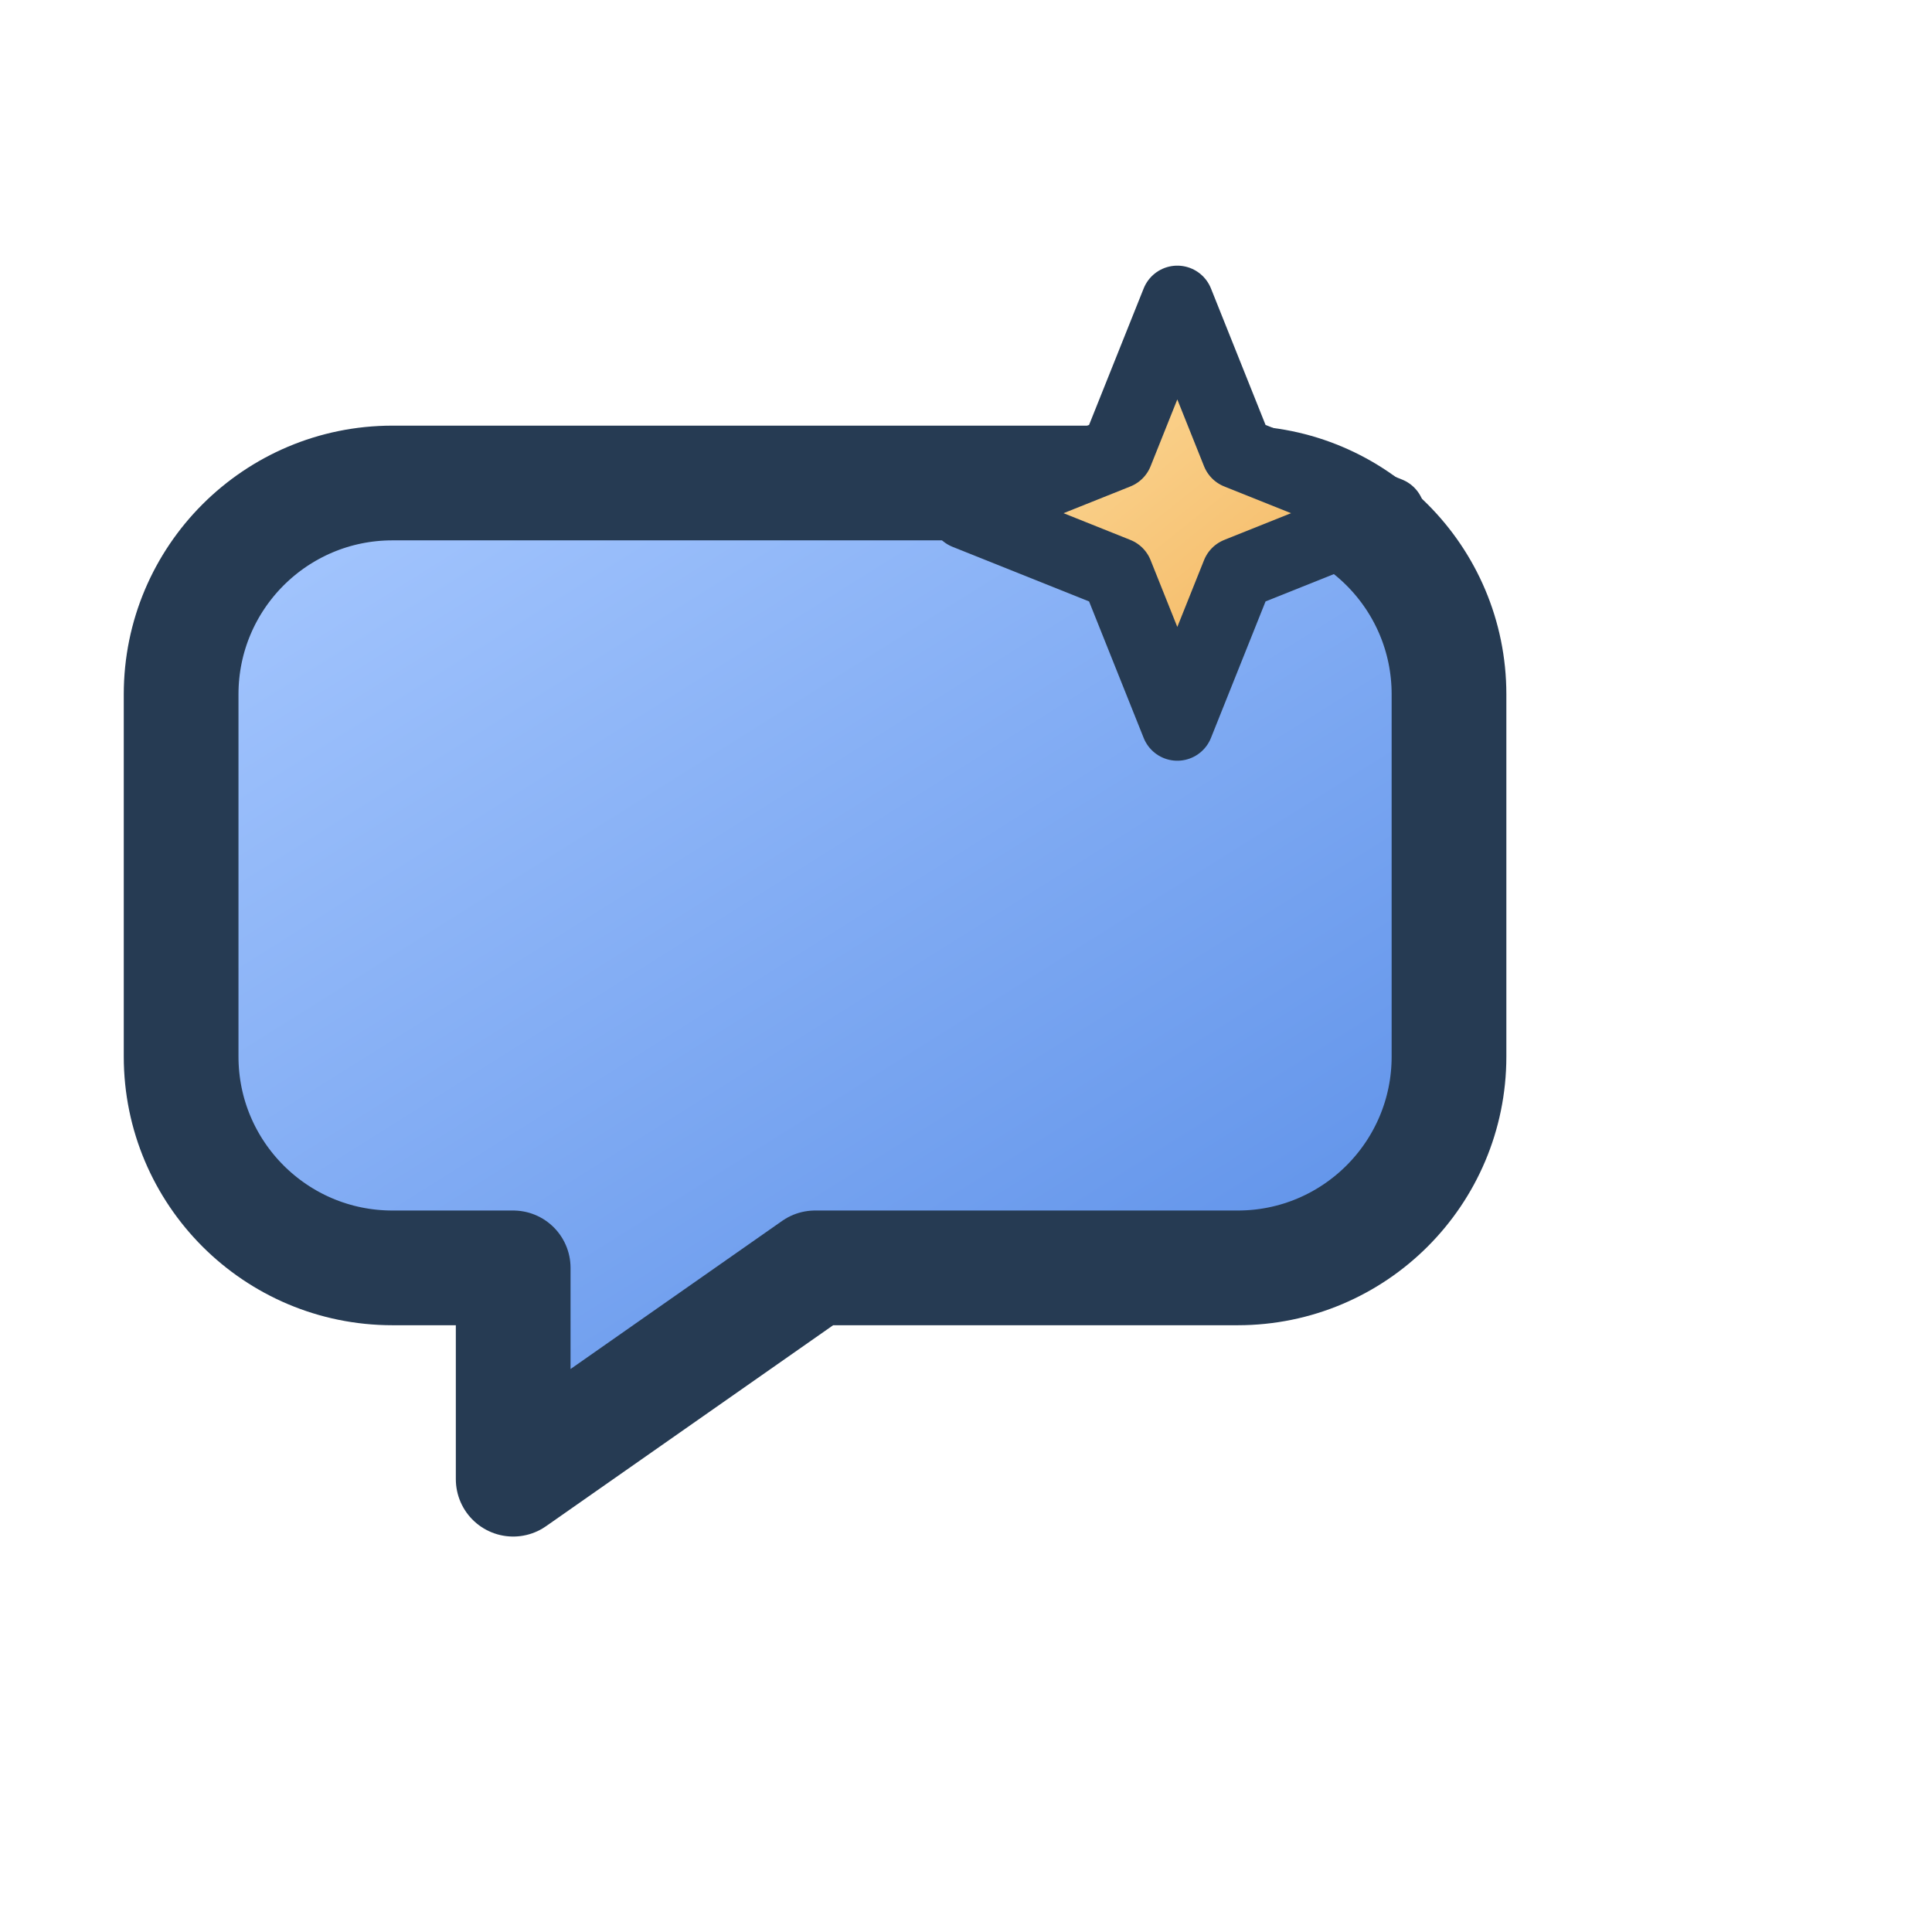
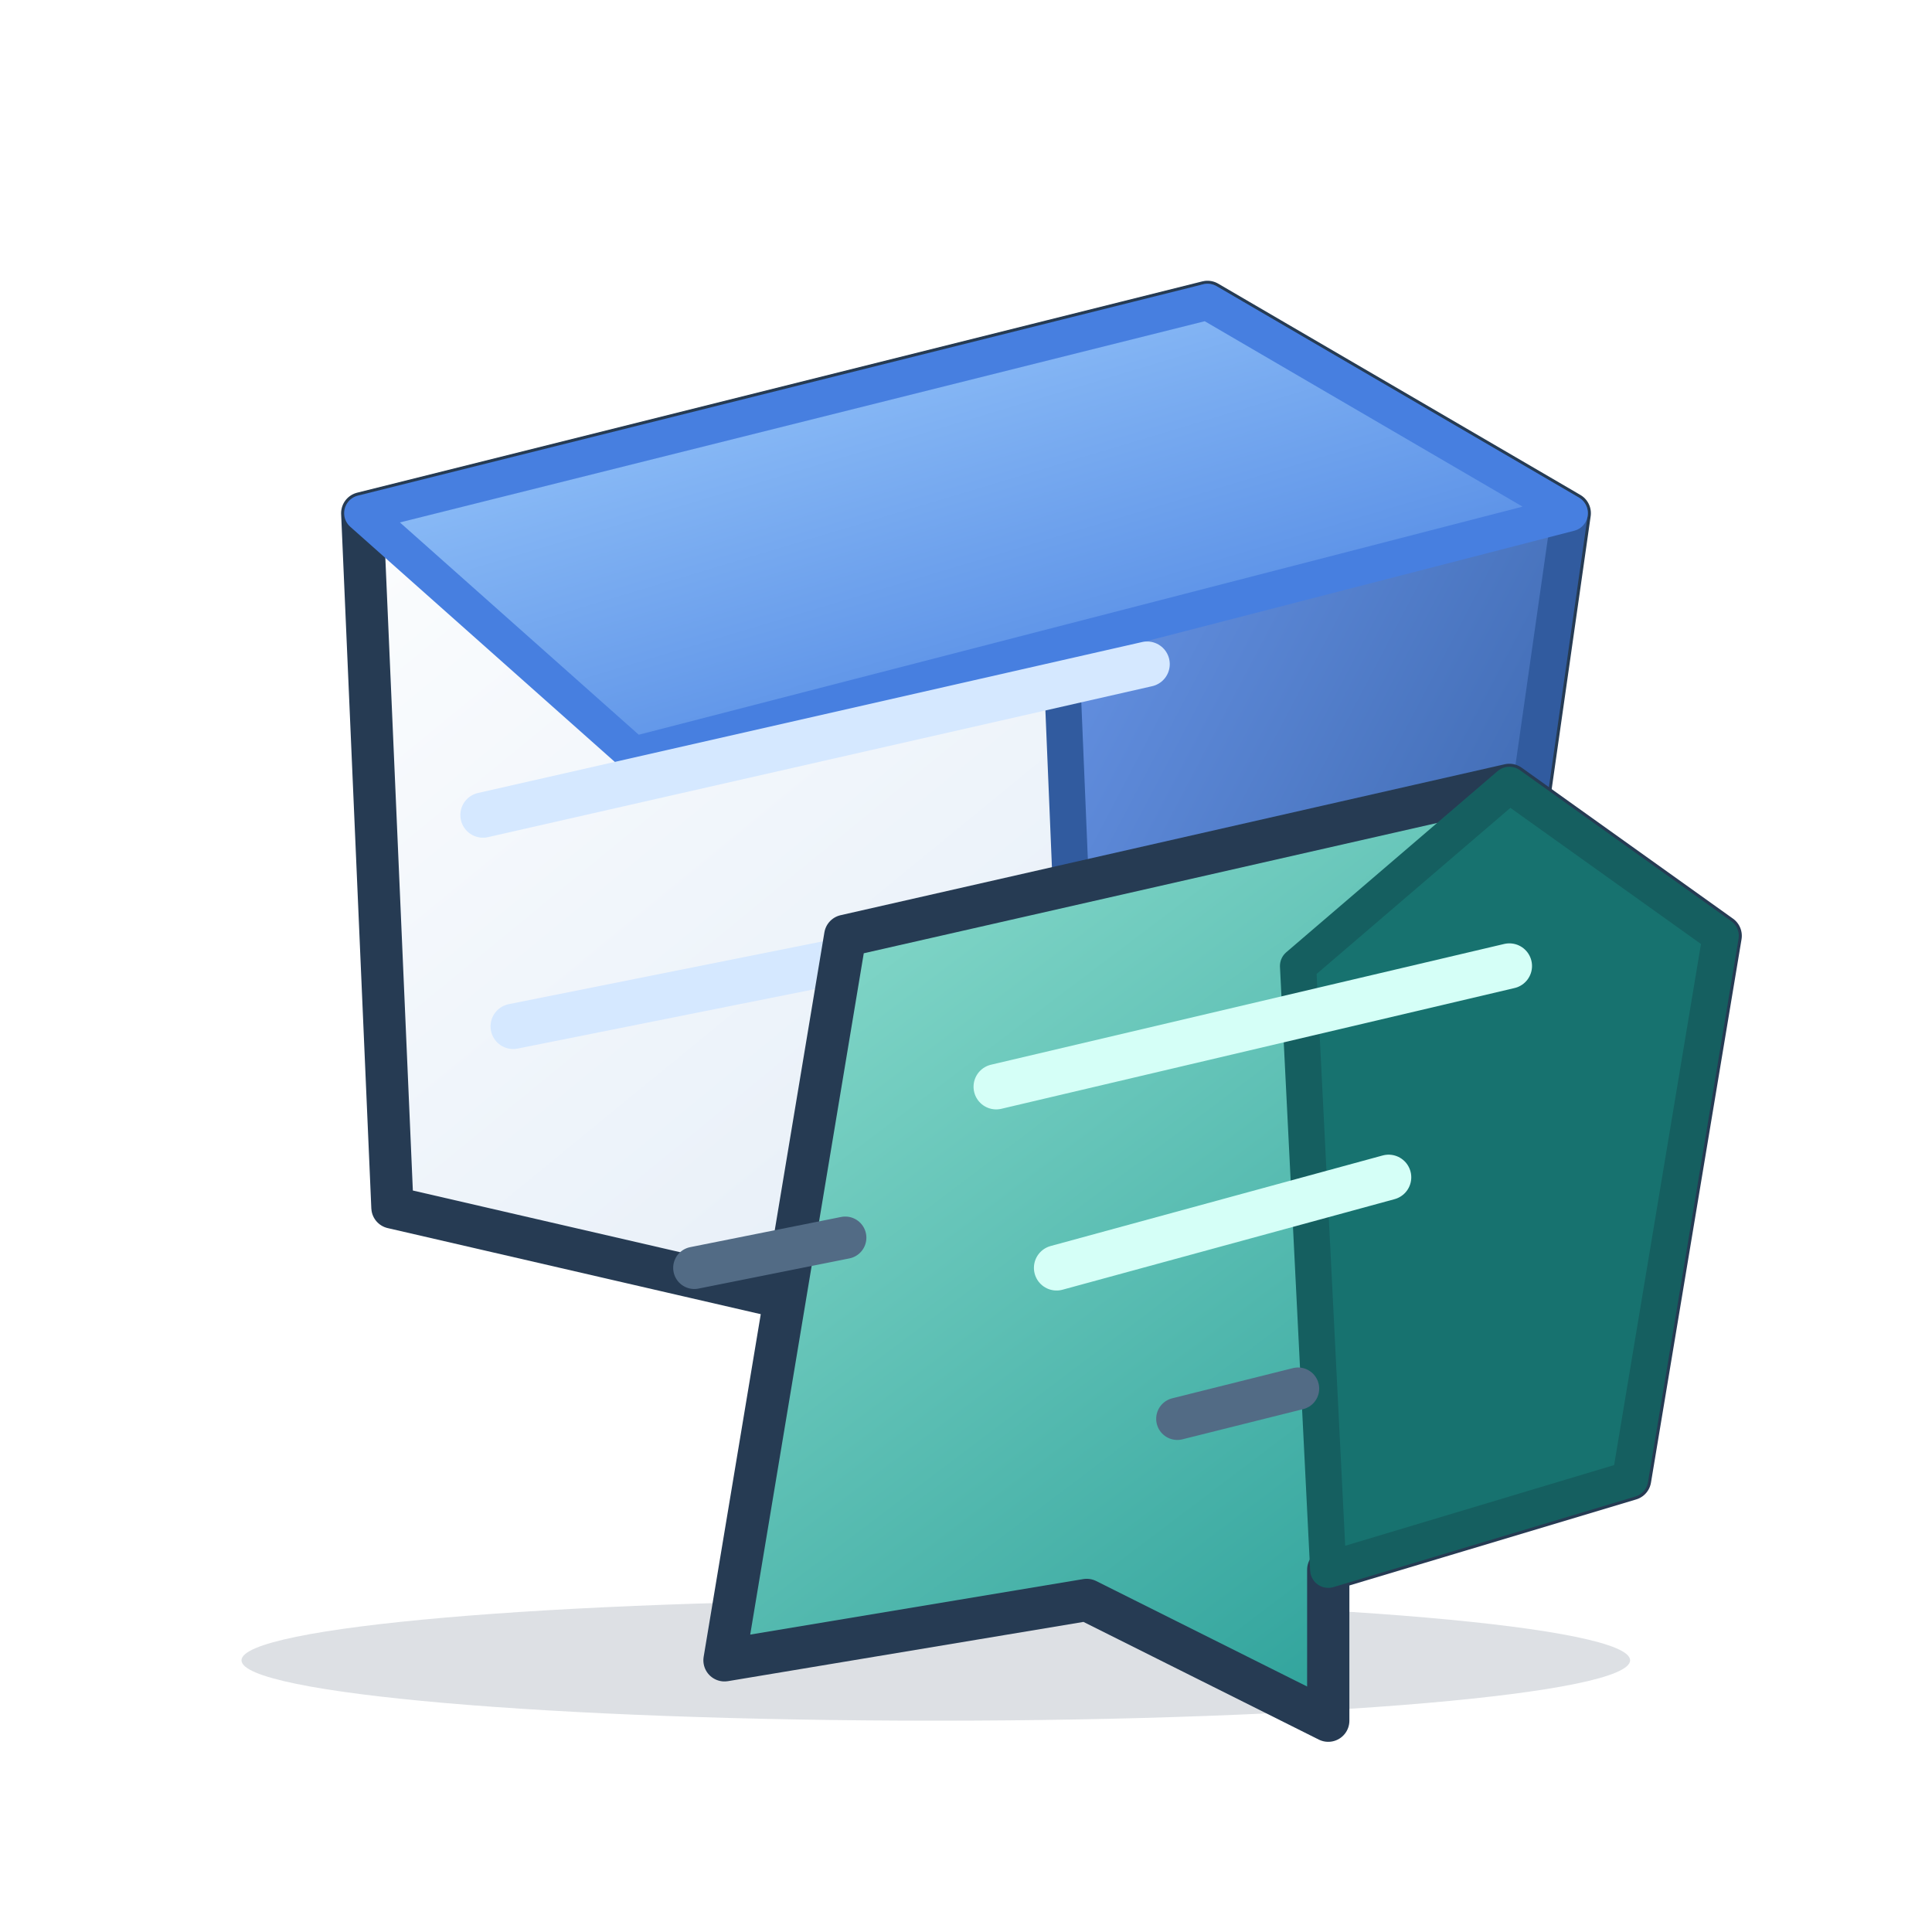
<svg xmlns="http://www.w3.org/2000/svg" viewBox="0 0 64 64">
  <defs>
-     <linearGradient id="blue" x1="0" y1="0" x2="0.8" y2="1">
-       <stop stop-color="#a8c9ff" />
-       <stop offset="1" stop-color="#5b8fe8" />
+     <linearGradient id="paper" x1="0" y1="0" x2=".8" y2="1">
+       <stop stop-color="#fff" />
+       <stop offset="1" stop-color="#dce8f5" />
    </linearGradient>
-     <linearGradient id="amber" x1="0" y1="0" x2="0.8" y2="1">
-       <stop stop-color="#ffe1a5" />
-       <stop offset="1" stop-color="#f2b35b" />
+     <linearGradient id="blue" x1="0" y1="0" x2=".8" y2="1">
+       <stop stop-color="#a4d2ff" />
+       <stop offset="1" stop-color="#477fe0" />
+     </linearGradient>
+     <linearGradient id="blueFacet" x1="0" y1="0" x2="1" y2="1">
+       <stop stop-color="#6f9cf0" />
+       <stop offset="1" stop-color="#315b9f" />
+     </linearGradient>
+     <linearGradient id="teal" x1="0" y1="0" x2=".8" y2="1">
+       <stop stop-color="#91e0d0" />
+       <stop offset="1" stop-color="#259c96" />
    </linearGradient>
  </defs>
-   <g stroke="#263b53" stroke-width="3.8" stroke-linecap="round" stroke-linejoin="round">
-     <path d="M13 16h28a7 7 0 0 1 7 7v12a7 7 0 0 1-7 7H27l-10 7v-7h-4a7 7 0 0 1-7-7V23a7 7 0 0 1 7-7Z" fill="url(#blue)" />
-     <path d="m39 10 2 5 5 2-5 2-2 5-2-5-5-2 5-2Z" fill="url(#amber)" stroke-width="2.4" />
+   <ellipse cx="31" cy="55" rx="23" ry="2" fill="#263b53" opacity=".16" />
+   <g stroke="#263b53" stroke-width="1.4" stroke-linecap="round" stroke-linejoin="round">
+     <path d="m12 17 28-7 12 7-3 21-13 4-10 9v-8l-13-3Z" fill="url(#paper)" />
+     <path d="m40 10 12 7-3 21-13 4-1-24Z" fill="url(#blueFacet)" stroke="#315b9f" stroke-width="1.2" />
+     <path d="m12 17 28-7 12 7-31 8Z" fill="url(#blue)" stroke="#477fe0" stroke-width="1.2" />
+     <path d="m16 27 22-5m-21 12 15-3" stroke="#d5e8ff" stroke-width="1.5" />
+     <path d="m28 31 22-5 7 5-3 18-10 3v5l-8-4-12 2Z" fill="url(#teal)" />
+     <path d="m50 26 7 5-3 18-10 3-1-20Z" fill="#17726f" stroke="#155f60" stroke-width="1.2" />
+     <path d="m33 36 17-4m-15 10 11-3" stroke="#d5fff7" stroke-width="1.5" />
+     <path class="detail" d="m23 42 5-1m11 6 4-1" stroke="#526b85" />
  </g>
</svg>
